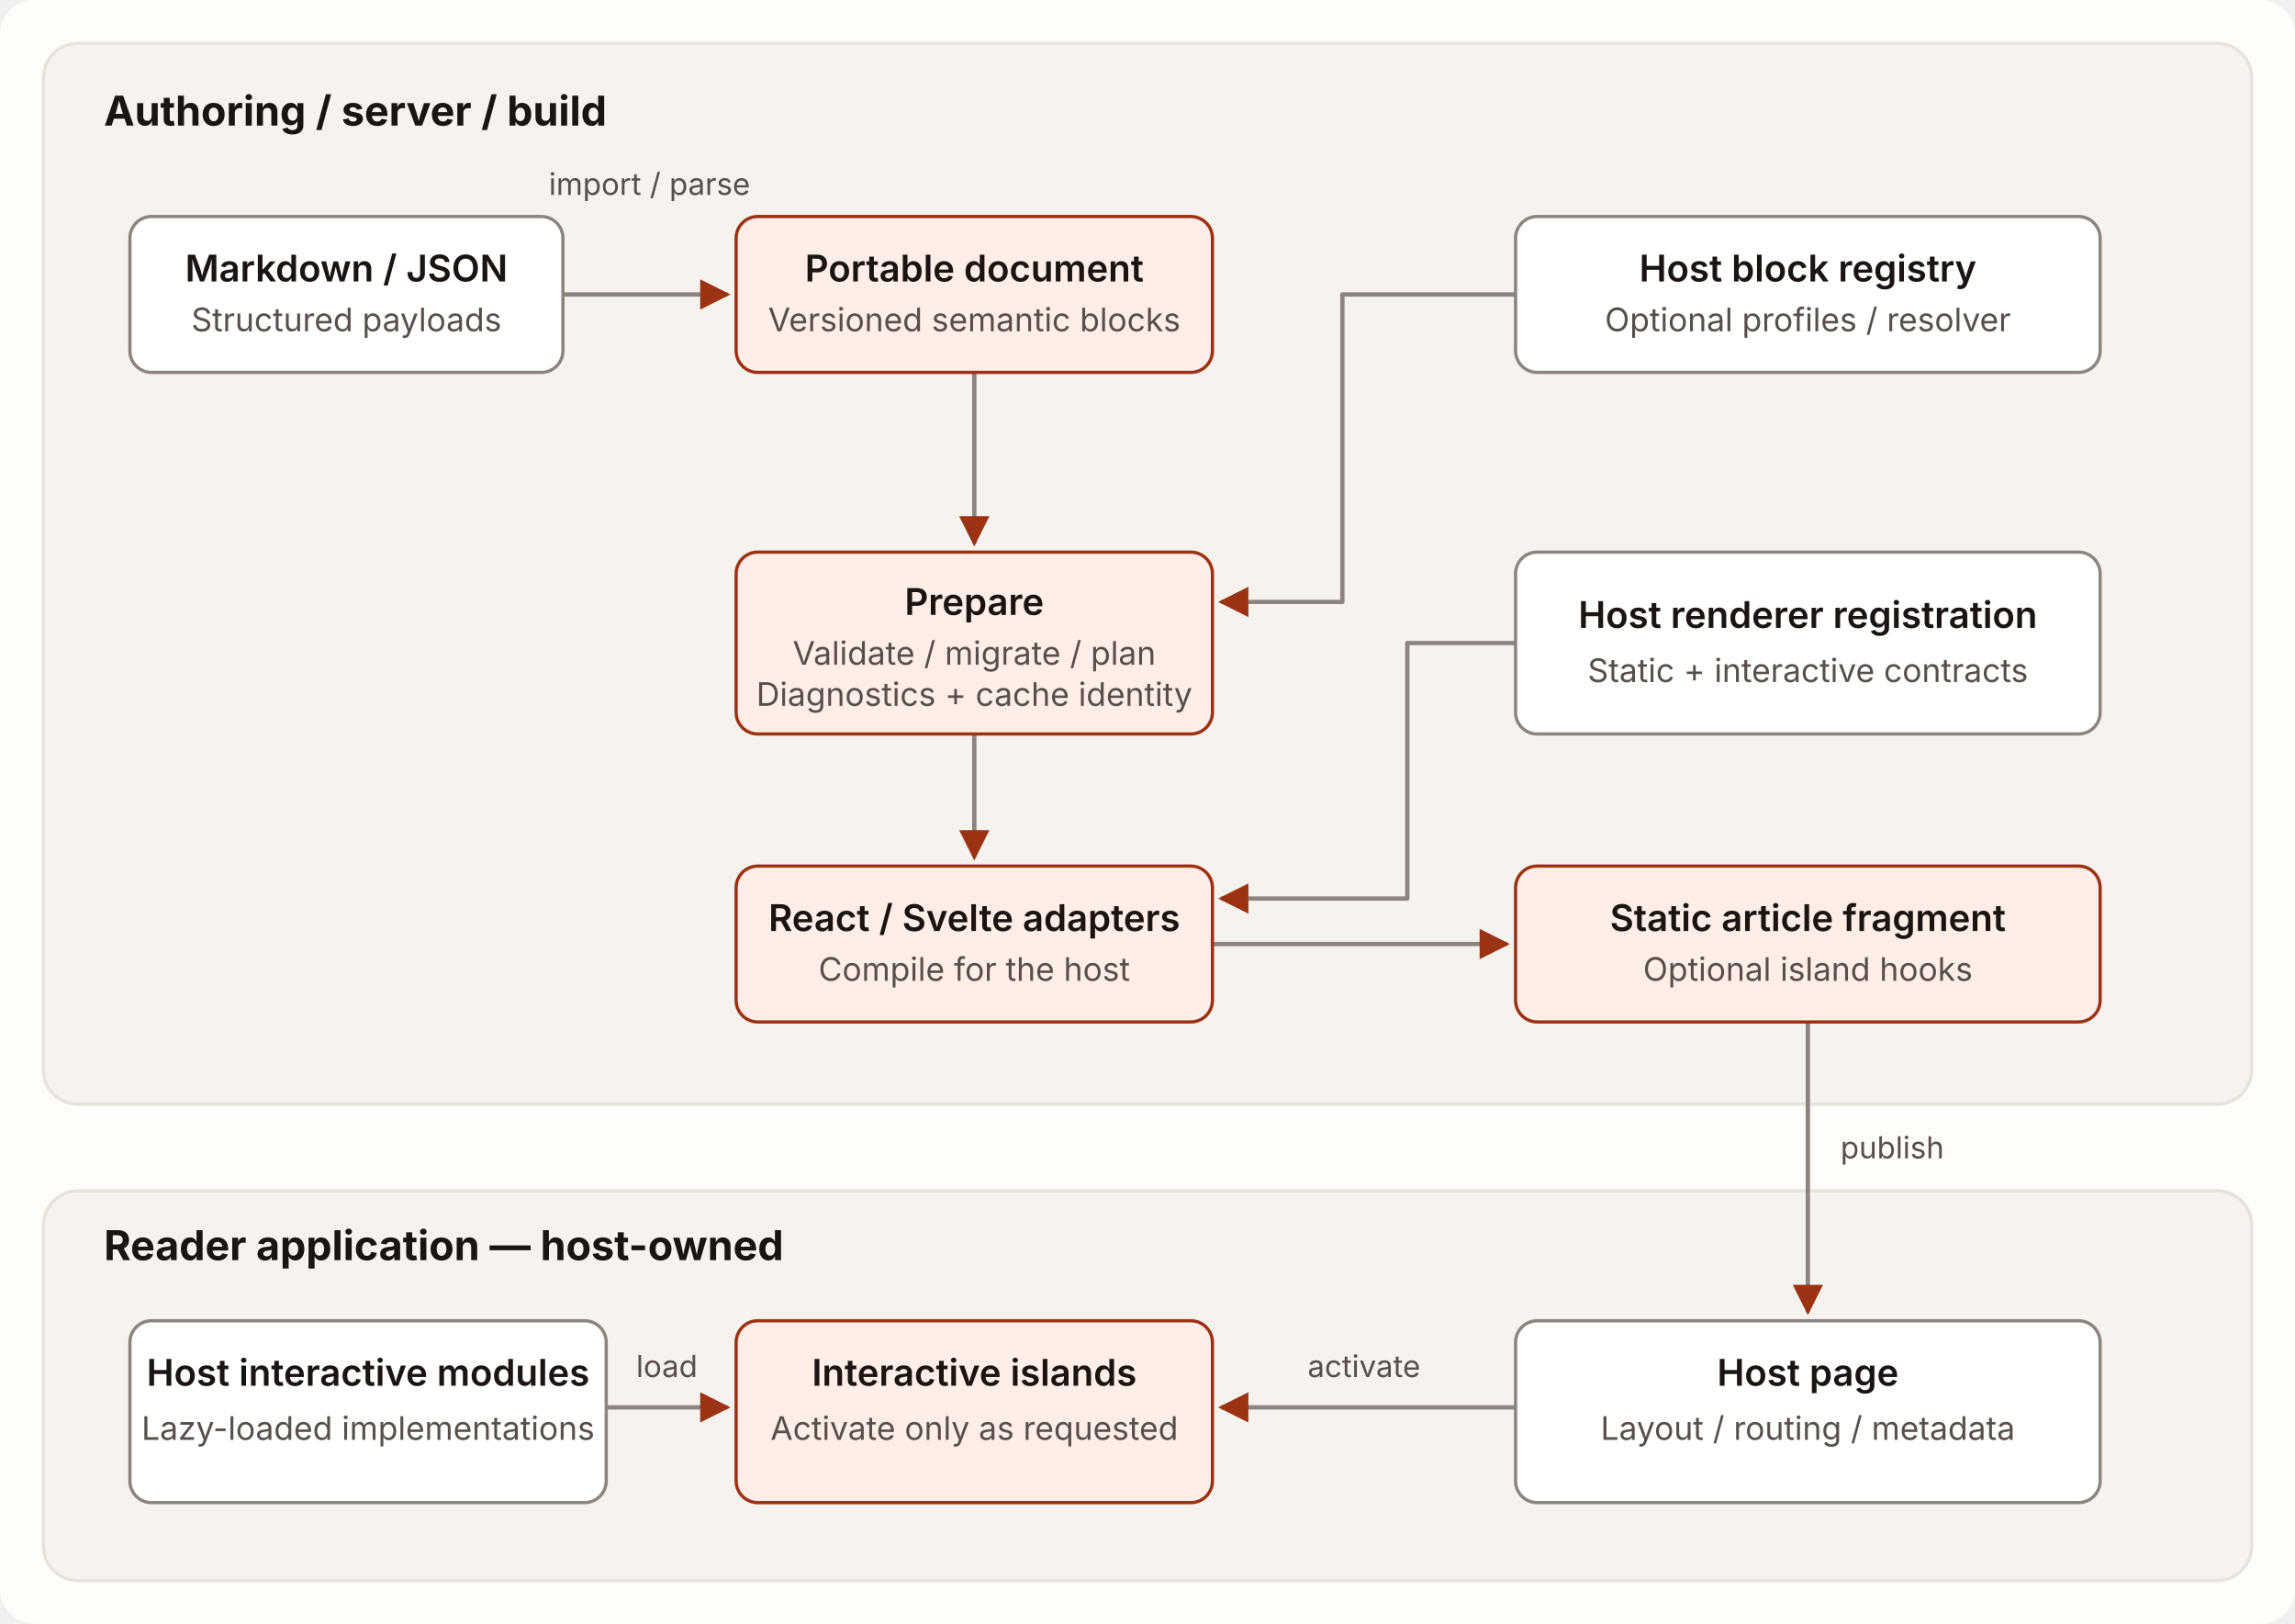
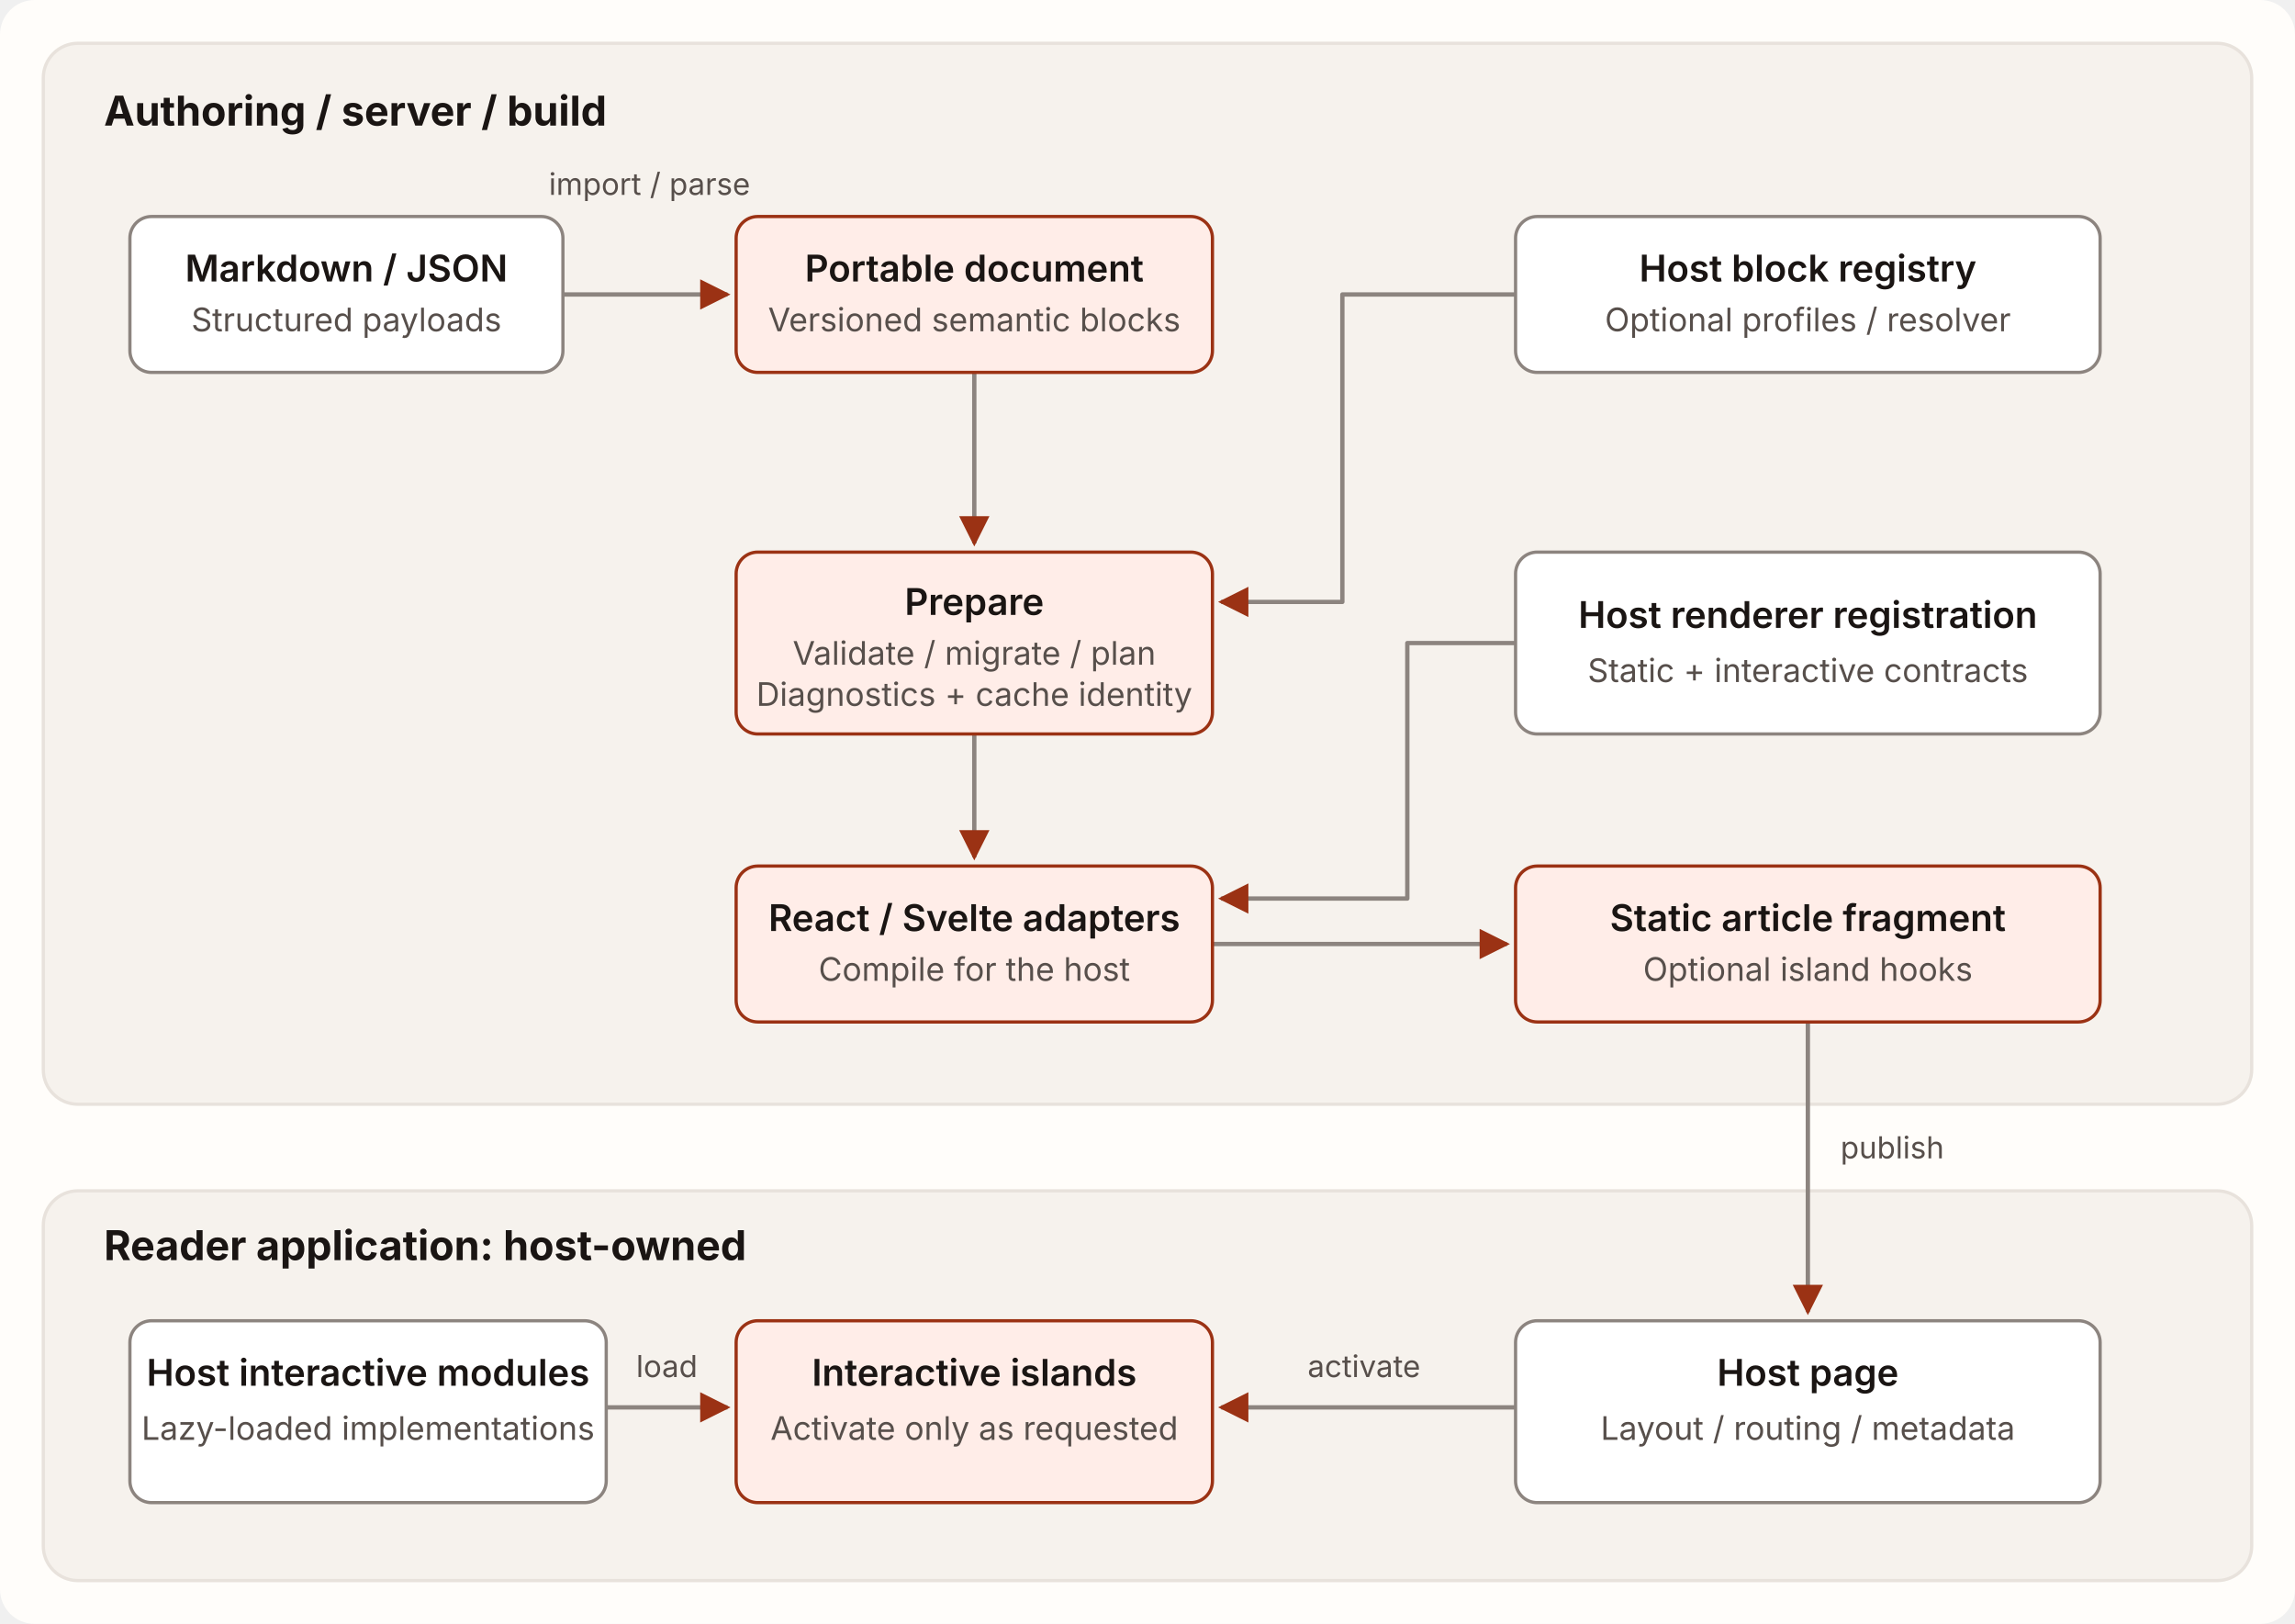
<svg xmlns="http://www.w3.org/2000/svg" width="1060" height="750" viewBox="0 0 1060 750" role="img" aria-labelledby="title description">
  <defs>
    <marker id="arrow" viewBox="0 0 10 10" refX="9" refY="5" markerWidth="7" markerHeight="7" orient="auto-start-reverse">
      <path d="M 0 0 L 10 5 L 0 10 Z" fill="#9b3214" />
    </marker>
  </defs>
  <style>
    text {
      font-family:
        "Space Grotesk",
        "Inter",
        system-ui,
        -apple-system,
        "Segoe UI",
        sans-serif;
      fill: #1a1513;
    }
    .panel {
      fill: #f6f2ed;
      stroke: #e8e2dc;
      stroke-width: 1.5;
    }
    .card {
      fill: #ffffff;
      stroke: #8c847f;
      stroke-width: 1.5;
    }
    .core {
      fill: #ffede8;
      stroke: #9b3214;
      stroke-width: 1.5;
    }
    .heading {
      font-size: 19px;
      font-weight: 650;
    }
    .label {
      font-size: 17px;
      font-weight: 600;
      text-anchor: middle;
    }
    .detail {
      font-size: 15px;
      fill: #574f4b;
      text-anchor: middle;
    }
    .edge {
      fill: none;
      stroke: #8c847f;
      stroke-width: 2;
      stroke-linejoin: round;
      marker-end: url(#arrow);
    }
    .edge-label {
      font-size: 14px;
      fill: #574f4b;
      text-anchor: middle;
    }
  </style>
  <rect width="1060" height="750" fill="#fffdfa" rx="16" />
  <rect class="panel" x="20" y="20" width="1020" height="490" rx="16" />
  <text class="heading" x="48" y="58">Authoring / server / build</text>
  <rect class="panel" x="20" y="550" width="1020" height="180" rx="16" />
-   <text class="heading" x="48" y="582">Reader application — host-owned</text>
+   <text class="heading" x="48" y="582">Reader application: host-owned</text>
  <path class="edge" d="M 260 136 H 336" />
  <text class="edge-label" x="300" y="90">import / parse</text>
  <path class="edge" d="M 450 172 V 251" />
  <path class="edge" d="M 700 136 H 620 V 278 H 564" />
  <path class="edge" d="M 450 339 V 396" />
  <path class="edge" d="M 700 297 H 650 V 415 H 564" />
  <path class="edge" d="M 560 436 H 696" />
  <path class="edge" d="M 835 472 V 606" />
  <text class="edge-label" x="874" y="535">publish</text>
  <path class="edge" d="M 700 650 H 564" />
  <text class="edge-label" x="630" y="636">activate</text>
  <path class="edge" d="M 280 650 H 336" />
  <text class="edge-label" x="308" y="636">load</text>
  <rect class="card" x="60" y="100" width="200" height="72" rx="10" />
  <text class="label" x="160" y="130">Markdown / JSON</text>
  <text class="detail" x="160" y="153">Structured payloads</text>
  <rect class="core" x="340" y="100" width="220" height="72" rx="10" />
  <text class="label" x="450" y="130">Portable document</text>
  <text class="detail" x="450" y="153">Versioned semantic blocks</text>
  <rect class="card" x="700" y="100" width="270" height="72" rx="10" />
  <text class="label" x="835" y="130">Host block registry</text>
  <text class="detail" x="835" y="153">Optional profiles / resolver</text>
  <rect class="core" x="340" y="255" width="220" height="84" rx="10" />
  <text class="label" x="450" y="284">Prepare</text>
  <text class="detail" x="450" y="307">Validate / migrate / plan</text>
  <text class="detail" x="450" y="326">Diagnostics + cache identity</text>
  <rect class="card" x="700" y="255" width="270" height="84" rx="10" />
  <text class="label" x="835" y="290">Host renderer registration</text>
  <text class="detail" x="835" y="315">Static + interactive contracts</text>
  <rect class="core" x="340" y="400" width="220" height="72" rx="10" />
  <text class="label" x="450" y="430">React / Svelte adapters</text>
  <text class="detail" x="450" y="453">Compile for the host</text>
  <rect class="core" x="700" y="400" width="270" height="72" rx="10" />
  <text class="label" x="835" y="430">Static article fragment</text>
  <text class="detail" x="835" y="453">Optional island hooks</text>
  <rect class="card" x="700" y="610" width="270" height="84" rx="10" />
  <text class="label" x="835" y="640">Host page</text>
  <text class="detail" x="835" y="665">Layout / routing / metadata</text>
  <rect class="core" x="340" y="610" width="220" height="84" rx="10" />
  <text class="label" x="450" y="640">Interactive islands</text>
  <text class="detail" x="450" y="665">Activate only as requested</text>
  <rect class="card" x="60" y="610" width="220" height="84" rx="10" />
  <text class="label" x="170" y="640">Host interactive modules</text>
  <text class="detail" x="170" y="665">Lazy-loaded implementations</text>
</svg>
